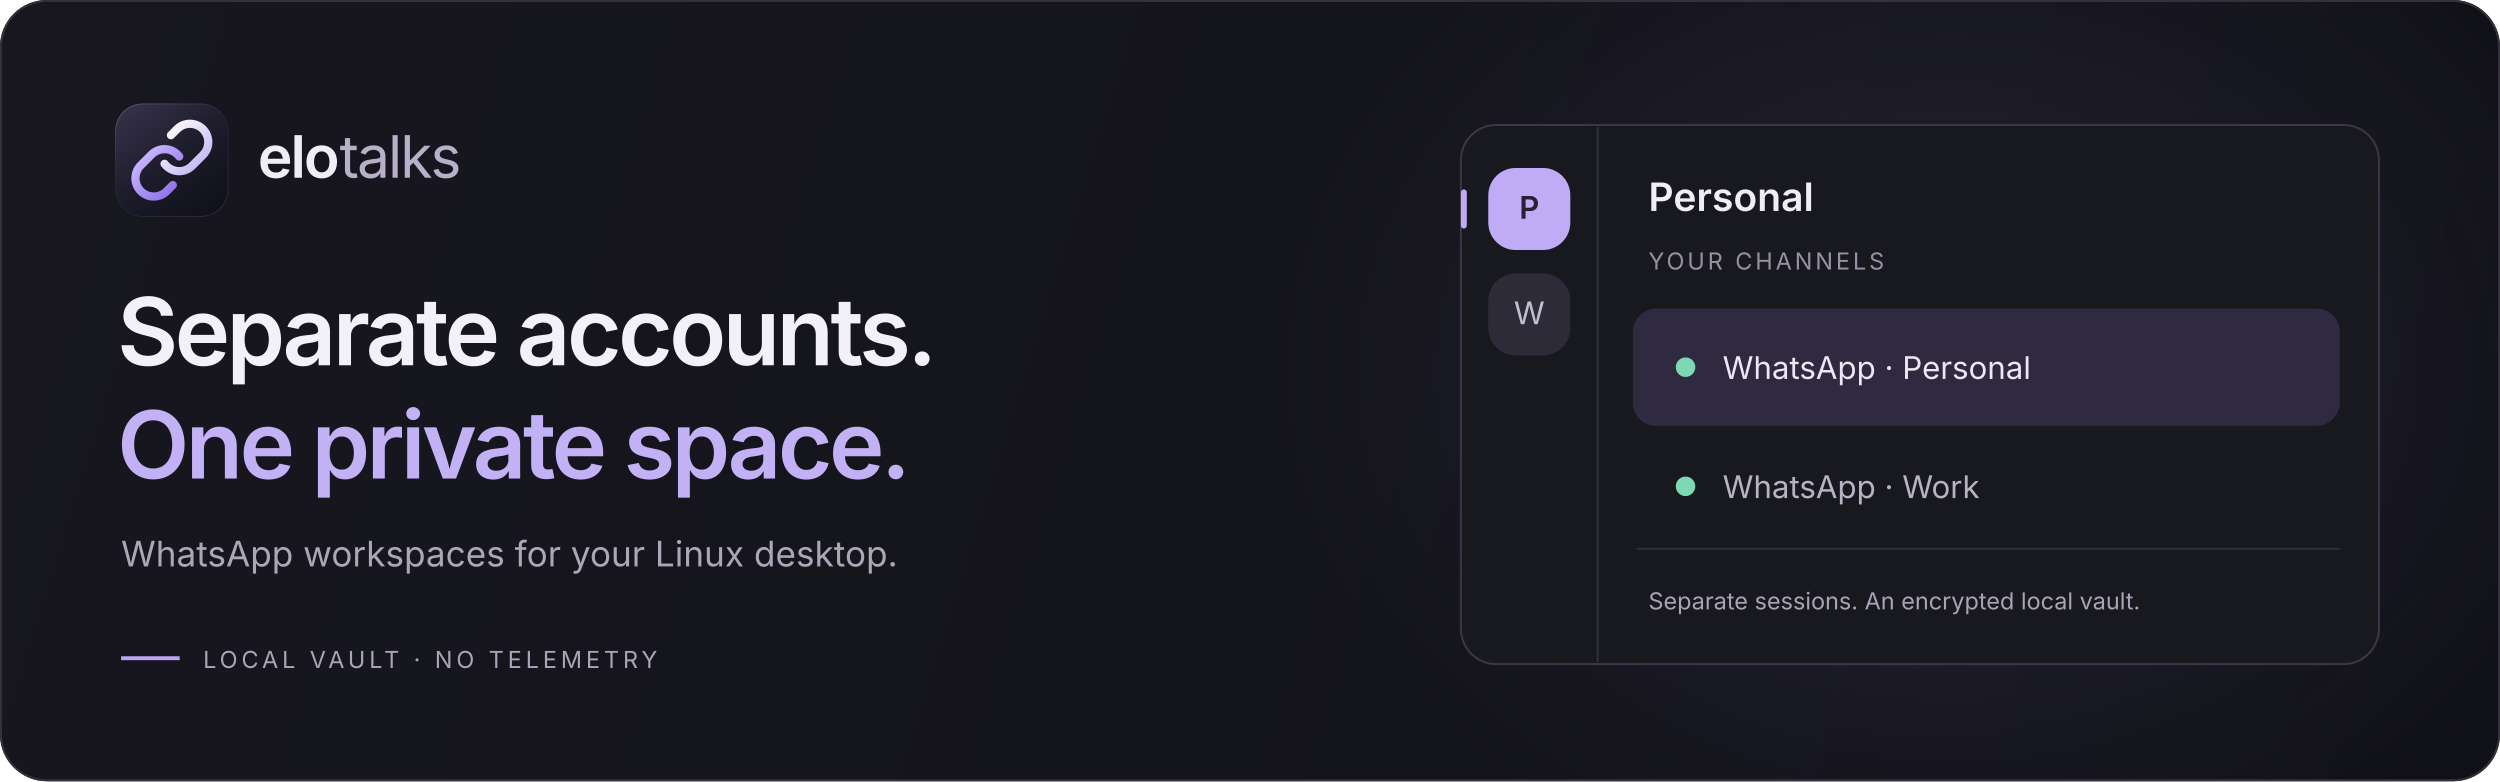
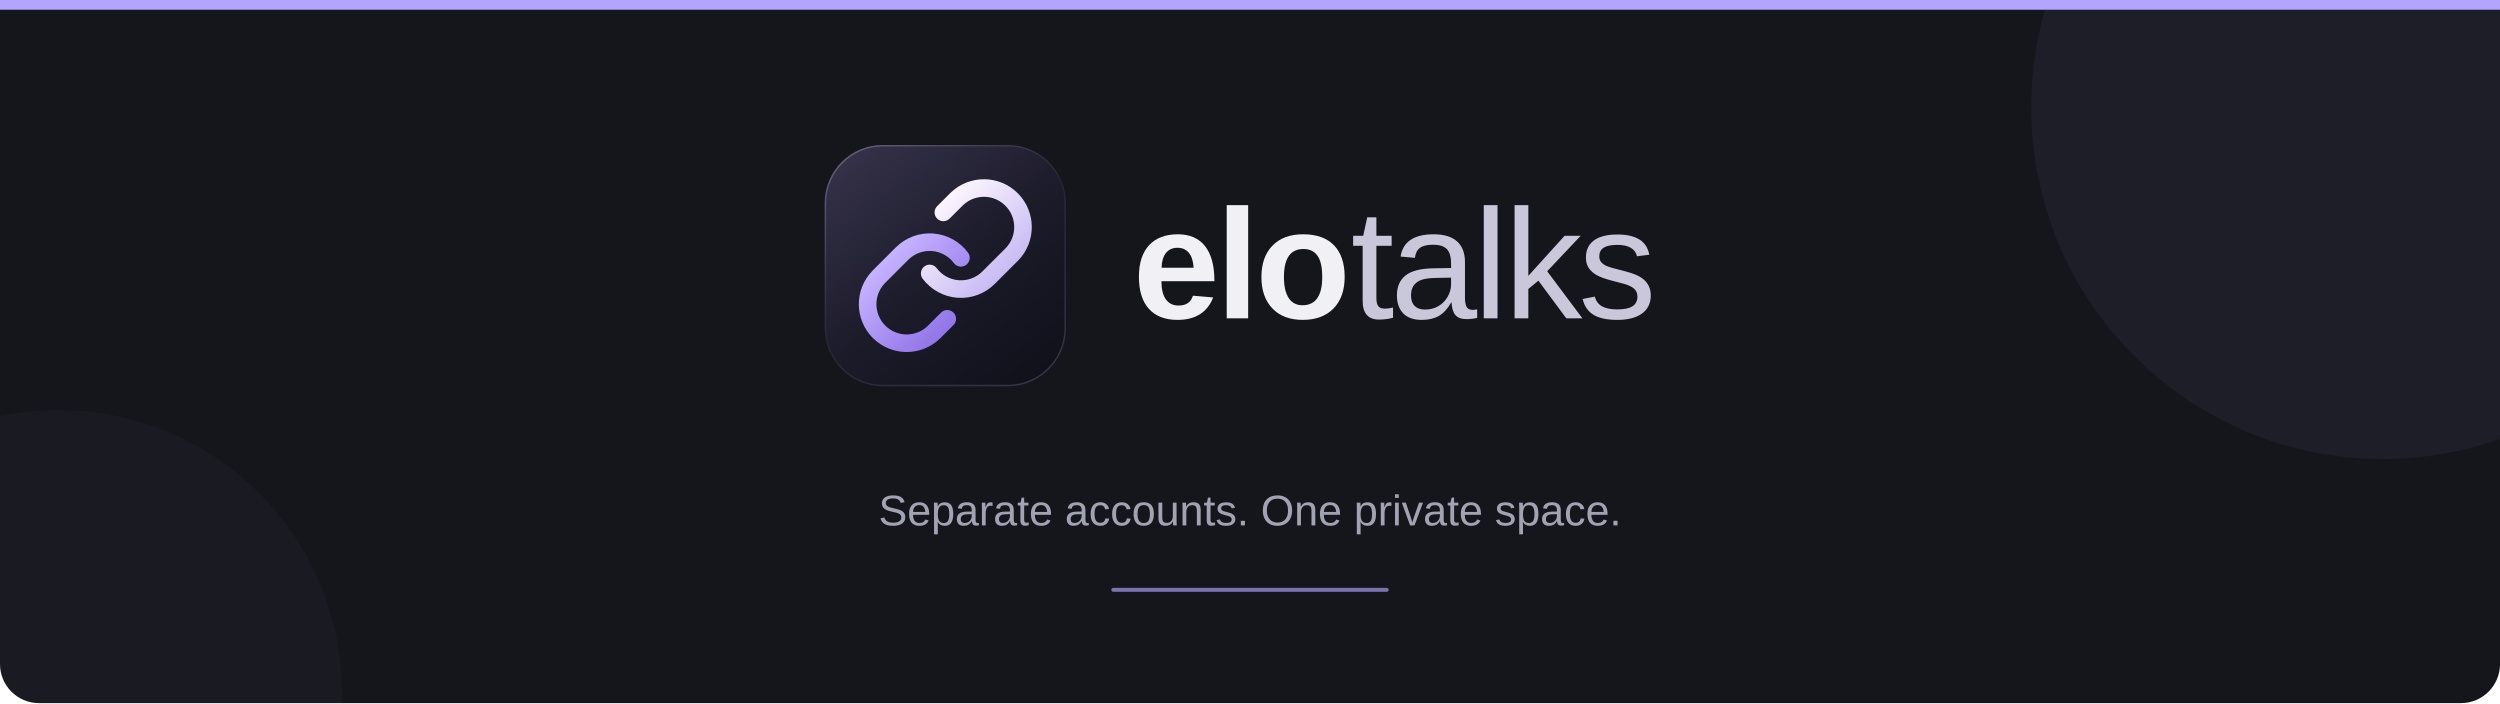
- <svg xmlns="http://www.w3.org/2000/svg" width="1280" height="400" viewBox="0 0 1280 400" fill="none" role="img" aria-labelledby="banner-title banner-desc">
+ <svg xmlns="http://www.w3.org/2000/svg" width="1280" height="360" viewBox="0 0 1280 360" fill="none" role="img" aria-labelledby="banner-title banner-desc">
  <defs>
-     <linearGradient id="surface" x2="1280" y2="400" gradientUnits="userSpaceOnUse">
-       <stop stop-color="#181720" />
-       <stop offset="1" stop-color="#101116" />
-     </linearGradient>
-     <radialGradient id="glow">
-       <stop stop-color="#9D87E8" stop-opacity=".14" />
-       <stop offset="1" stop-color="#9D87E8" stop-opacity="0" />
-     </radialGradient>
+     <clipPath id="surface-clip">
+       <path d="M0 0h1280v340a20 20 0 0 1-20 20H20a20 20 0 0 1-20-20Z" />
+     </clipPath>
  </defs>
-   <rect width="1280" height="400" rx="24" fill="url(#surface)" />
-   <ellipse cx="1000" cy="190" rx="350" ry="280" fill="url(#glow)" />
-   <rect x=".5" y=".5" width="1279" height="399" rx="23.5" stroke="#35313F" />
-   <g transform="translate(58 52) scale(.1171875)">
-     <defs>
-       <linearGradient id="base" x1="70" y1="25" x2="433" y2="495" gradientUnits="userSpaceOnUse">
-         <stop stop-color="#343148" />
-         <stop offset=".52" stop-color="#1C1B2A" />
-         <stop offset="1" stop-color="#10111B" />
-       </linearGradient>
-       <linearGradient id="edge" x1="80" y1="10" x2="420" y2="500" gradientUnits="userSpaceOnUse">
-         <stop stop-color="#79718F" stop-opacity=".7" />
-         <stop offset=".48" stop-color="#393546" stop-opacity=".35" />
-         <stop offset="1" stop-color="#615772" stop-opacity=".5" />
-       </linearGradient>
-       <linearGradient id="silver" x1="225" y1="130" x2="374" y2="287" gradientUnits="userSpaceOnUse">
-         <stop stop-color="#FFF9FF" />
-         <stop offset="1" stop-color="#C6B9F3" />
-       </linearGradient>
-       <linearGradient id="violet" x1="137" y1="240" x2="286" y2="388" gradientUnits="userSpaceOnUse">
-         <stop stop-color="#C5B2FF" />
-         <stop offset="1" stop-color="#8D6FE5" />
-       </linearGradient>
-     </defs>
-     <rect x="9" y="9" width="494" height="494" rx="119" fill="url(#base)" />
-     <rect x="10.5" y="10.5" width="491" height="491" rx="117.5" stroke="url(#edge)" stroke-width="3" />
-     <g stroke-width="36" stroke-linecap="round" stroke-linejoin="round">
-       <path d="M224 272a80 80 0 0 0 120.64 8.64l48-48a80 80 0 0 0-113.12-113.12L252 147" stroke="url(#silver)" />
-       <path d="M288 240a80 80 0 0 0-120.64-8.64l-48 48a80 80 0 0 0 113.12 113.12L260 365" stroke="url(#violet)" />
+   <g clip-path="url(#surface-clip)">
+     <path d="M0 0h1280v340a20 20 0 0 1-20 20H20a20 20 0 0 1-20-20Z" fill="#15161B" />
+     <circle cx="1220" cy="55" r="180" fill="#B3A4FF" opacity=".055" />
+     <circle cx="30" cy="355" r="145" fill="#B3A4FF" opacity=".035" />
+     <path d="M0 2.5h1280" stroke="#B3A4FF" stroke-width="5" />
+     <g transform="translate(420 72) scale(.25)">
+       <defs>
+         <linearGradient id="base" x1="70" y1="25" x2="433" y2="495" gradientUnits="userSpaceOnUse">
+           <stop stop-color="#343148" />
+           <stop offset=".52" stop-color="#1C1B2A" />
+           <stop offset="1" stop-color="#10111B" />
+         </linearGradient>
+         <linearGradient id="edge" x1="80" y1="10" x2="420" y2="500" gradientUnits="userSpaceOnUse">
+           <stop stop-color="#79718F" stop-opacity=".7" />
+           <stop offset=".48" stop-color="#393546" stop-opacity=".35" />
+           <stop offset="1" stop-color="#615772" stop-opacity=".5" />
+         </linearGradient>
+         <linearGradient id="silver" x1="225" y1="130" x2="374" y2="287" gradientUnits="userSpaceOnUse">
+           <stop stop-color="#FFF9FF" />
+           <stop offset="1" stop-color="#C6B9F3" />
+         </linearGradient>
+         <linearGradient id="violet" x1="137" y1="240" x2="286" y2="388" gradientUnits="userSpaceOnUse">
+           <stop stop-color="#C5B2FF" />
+           <stop offset="1" stop-color="#8D6FE5" />
+         </linearGradient>
+       </defs>
+       <rect x="9" y="9" width="494" height="494" rx="119" fill="url(#base)" />
+       <rect x="10.5" y="10.5" width="491" height="491" rx="117.5" stroke="url(#edge)" stroke-width="3" />
+       <g stroke-width="36" stroke-linecap="round" stroke-linejoin="round">
+         <path d="M224 272a80 80 0 0 0 120.64 8.64l48-48a80 80 0 0 0-113.12-113.12L252 147" stroke="url(#silver)" />
+         <path d="M288 240a80 80 0 0 0-120.64-8.64l-48 48a80 80 0 0 0 113.12 113.12L260 365" stroke="url(#violet)" />
+       </g>
    </g>
-   </g>
-   <g font-family="Inter, Segoe UI, Arial, sans-serif">
-     <text x="132" y="91" font-size="30" letter-spacing="-1" fill="#F0EDF7" font-weight="600">elo<tspan fill="#B7B0C8" font-weight="400">talks</tspan>
-     </text>
-     <text x="60" y="187" font-size="48" letter-spacing="-1.8" fill="#F3F0F8" font-weight="600">Separate accounts.</text>
-     <text x="60" y="245" font-size="48" letter-spacing="-1.8" fill="#C3B1F5" font-weight="600">One private space.</text>
-     <text x="62" y="290" font-size="18" fill="#ABA6B8">WhatsApp workspaces for your Linux desktop.</text>
-     <path d="M62 337h30" stroke="#B9A5F2" stroke-width="2" />
-     <text x="104" y="342" font-size="12" letter-spacing="2" fill="#AAA3BA">LOCAL VAULT · NO TELEMETRY</text>
-     <rect x="748" y="64" width="470" height="276" rx="18" fill="#18191F" stroke="#3B3748" />
-     <path d="M818 65v274" stroke="#32303C" />
-     <rect x="762" y="86" width="42" height="42" rx="14" fill="#C0ACF6" />
-     <text x="783" y="112" text-anchor="middle" font-size="16" fill="#272033" font-weight="600">P</text>
-     <rect x="762" y="140" width="42" height="42" rx="14" fill="#2D2B38" />
-     <text x="783" y="166" text-anchor="middle" font-size="16" fill="#C3BDD0">W</text>
-     <rect x="748" y="97" width="3" height="20" rx="1.5" fill="#C0ACF6" />
-     <text x="844" y="108" font-size="20" fill="#F0EDF7" font-weight="600">Personal</text>
-     <text x="844" y="138" font-size="12" fill="#9891A6" letter-spacing="1.5">YOUR CHANNELS</text>
-     <rect x="836" y="158" width="362" height="60" rx="12" fill="#302A40" />
-     <circle cx="863" cy="188" r="5" fill="#7DD9B4" />
-     <text x="882" y="194" font-size="16" fill="#ECE7F4">WhatsApp · Personal</text>
-     <circle cx="863" cy="249" r="5" fill="#7DD9B4" />
-     <text x="882" y="255" font-size="16" fill="#B8B2C5">WhatsApp · Work</text>
-     <path d="M838 281h360" stroke="#302D3B" />
-     <text x="844" y="312" font-size="12" fill="#AAA3B7">Separate sessions. An encrypted local vault.</text>
+     <g font-family="Arial, Helvetica, sans-serif">
+       <text x="580" y="163" font-size="80" font-weight="600" letter-spacing="-2" fill="#F0F0F5">elo<tspan font-weight="400" fill="#CBC7DA">talks</tspan>
+       </text>
+       <text x="640" y="269" text-anchor="middle" font-size="22" fill="#A1A3B2">Separate accounts. One private space.</text>
+     </g>
+     <path d="M570 302h140" stroke="#B3A4FF" stroke-opacity=".65" stroke-width="2" stroke-linecap="round" />
  </g>
</svg>
